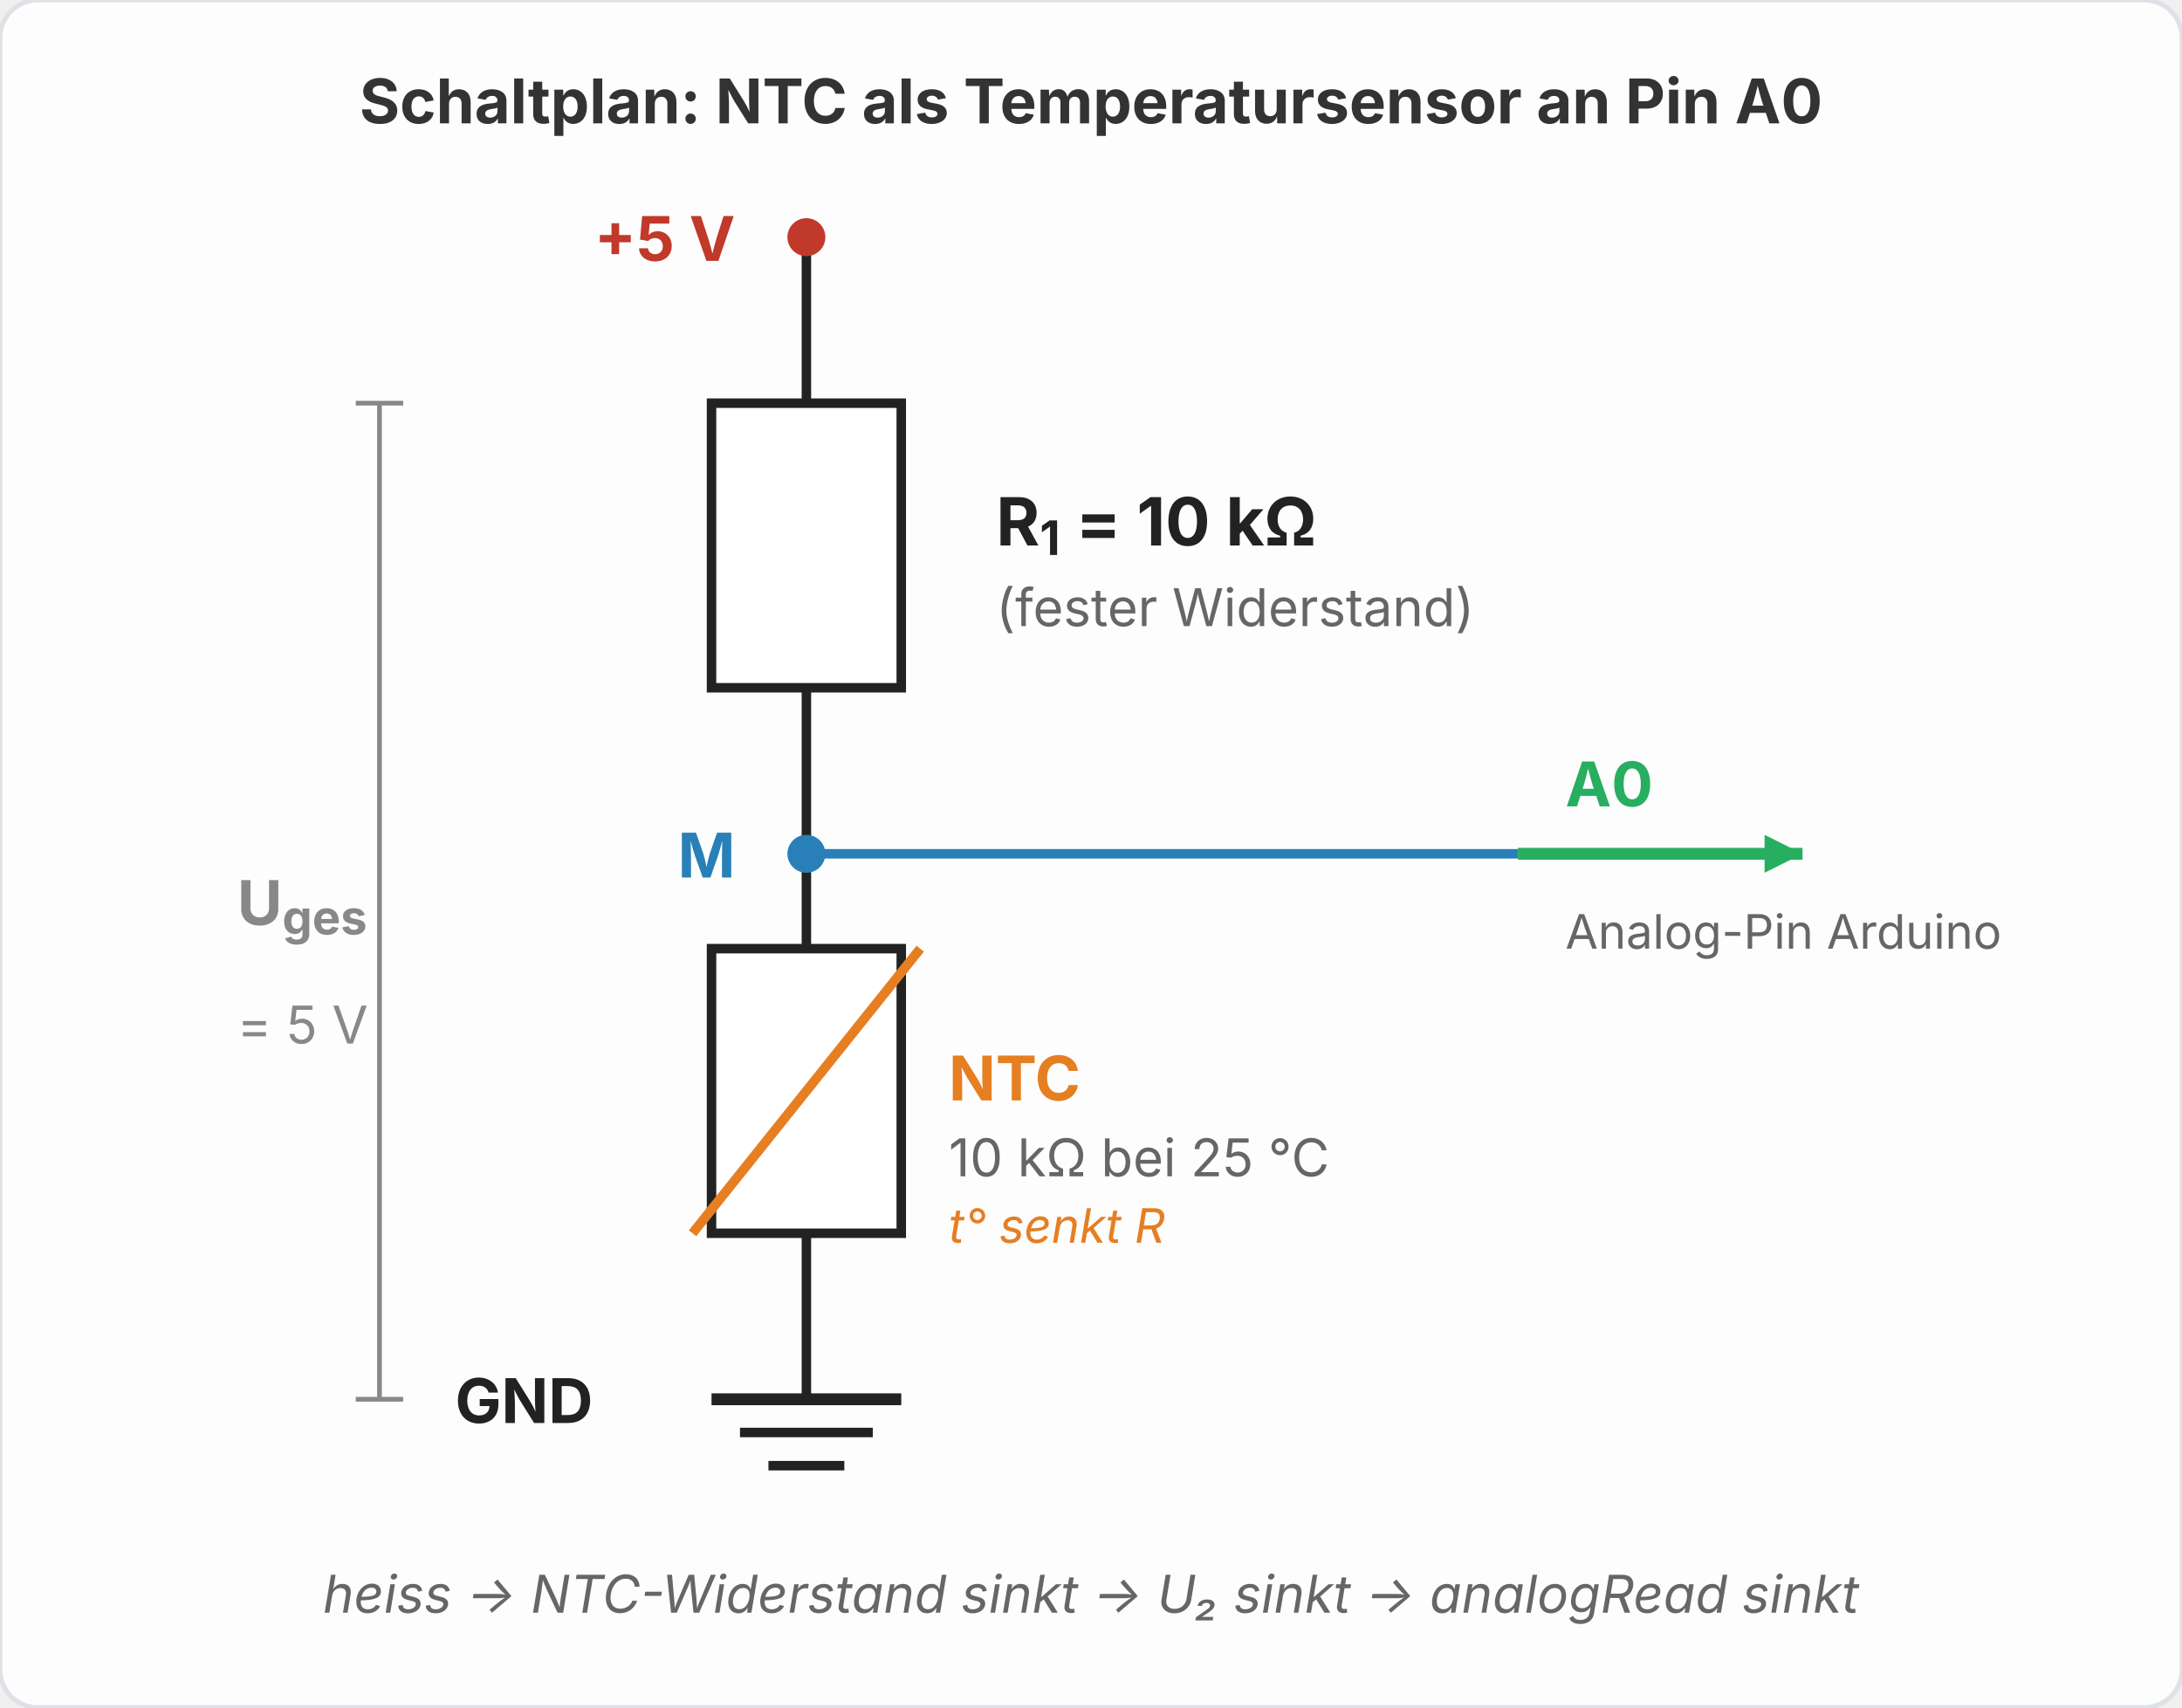
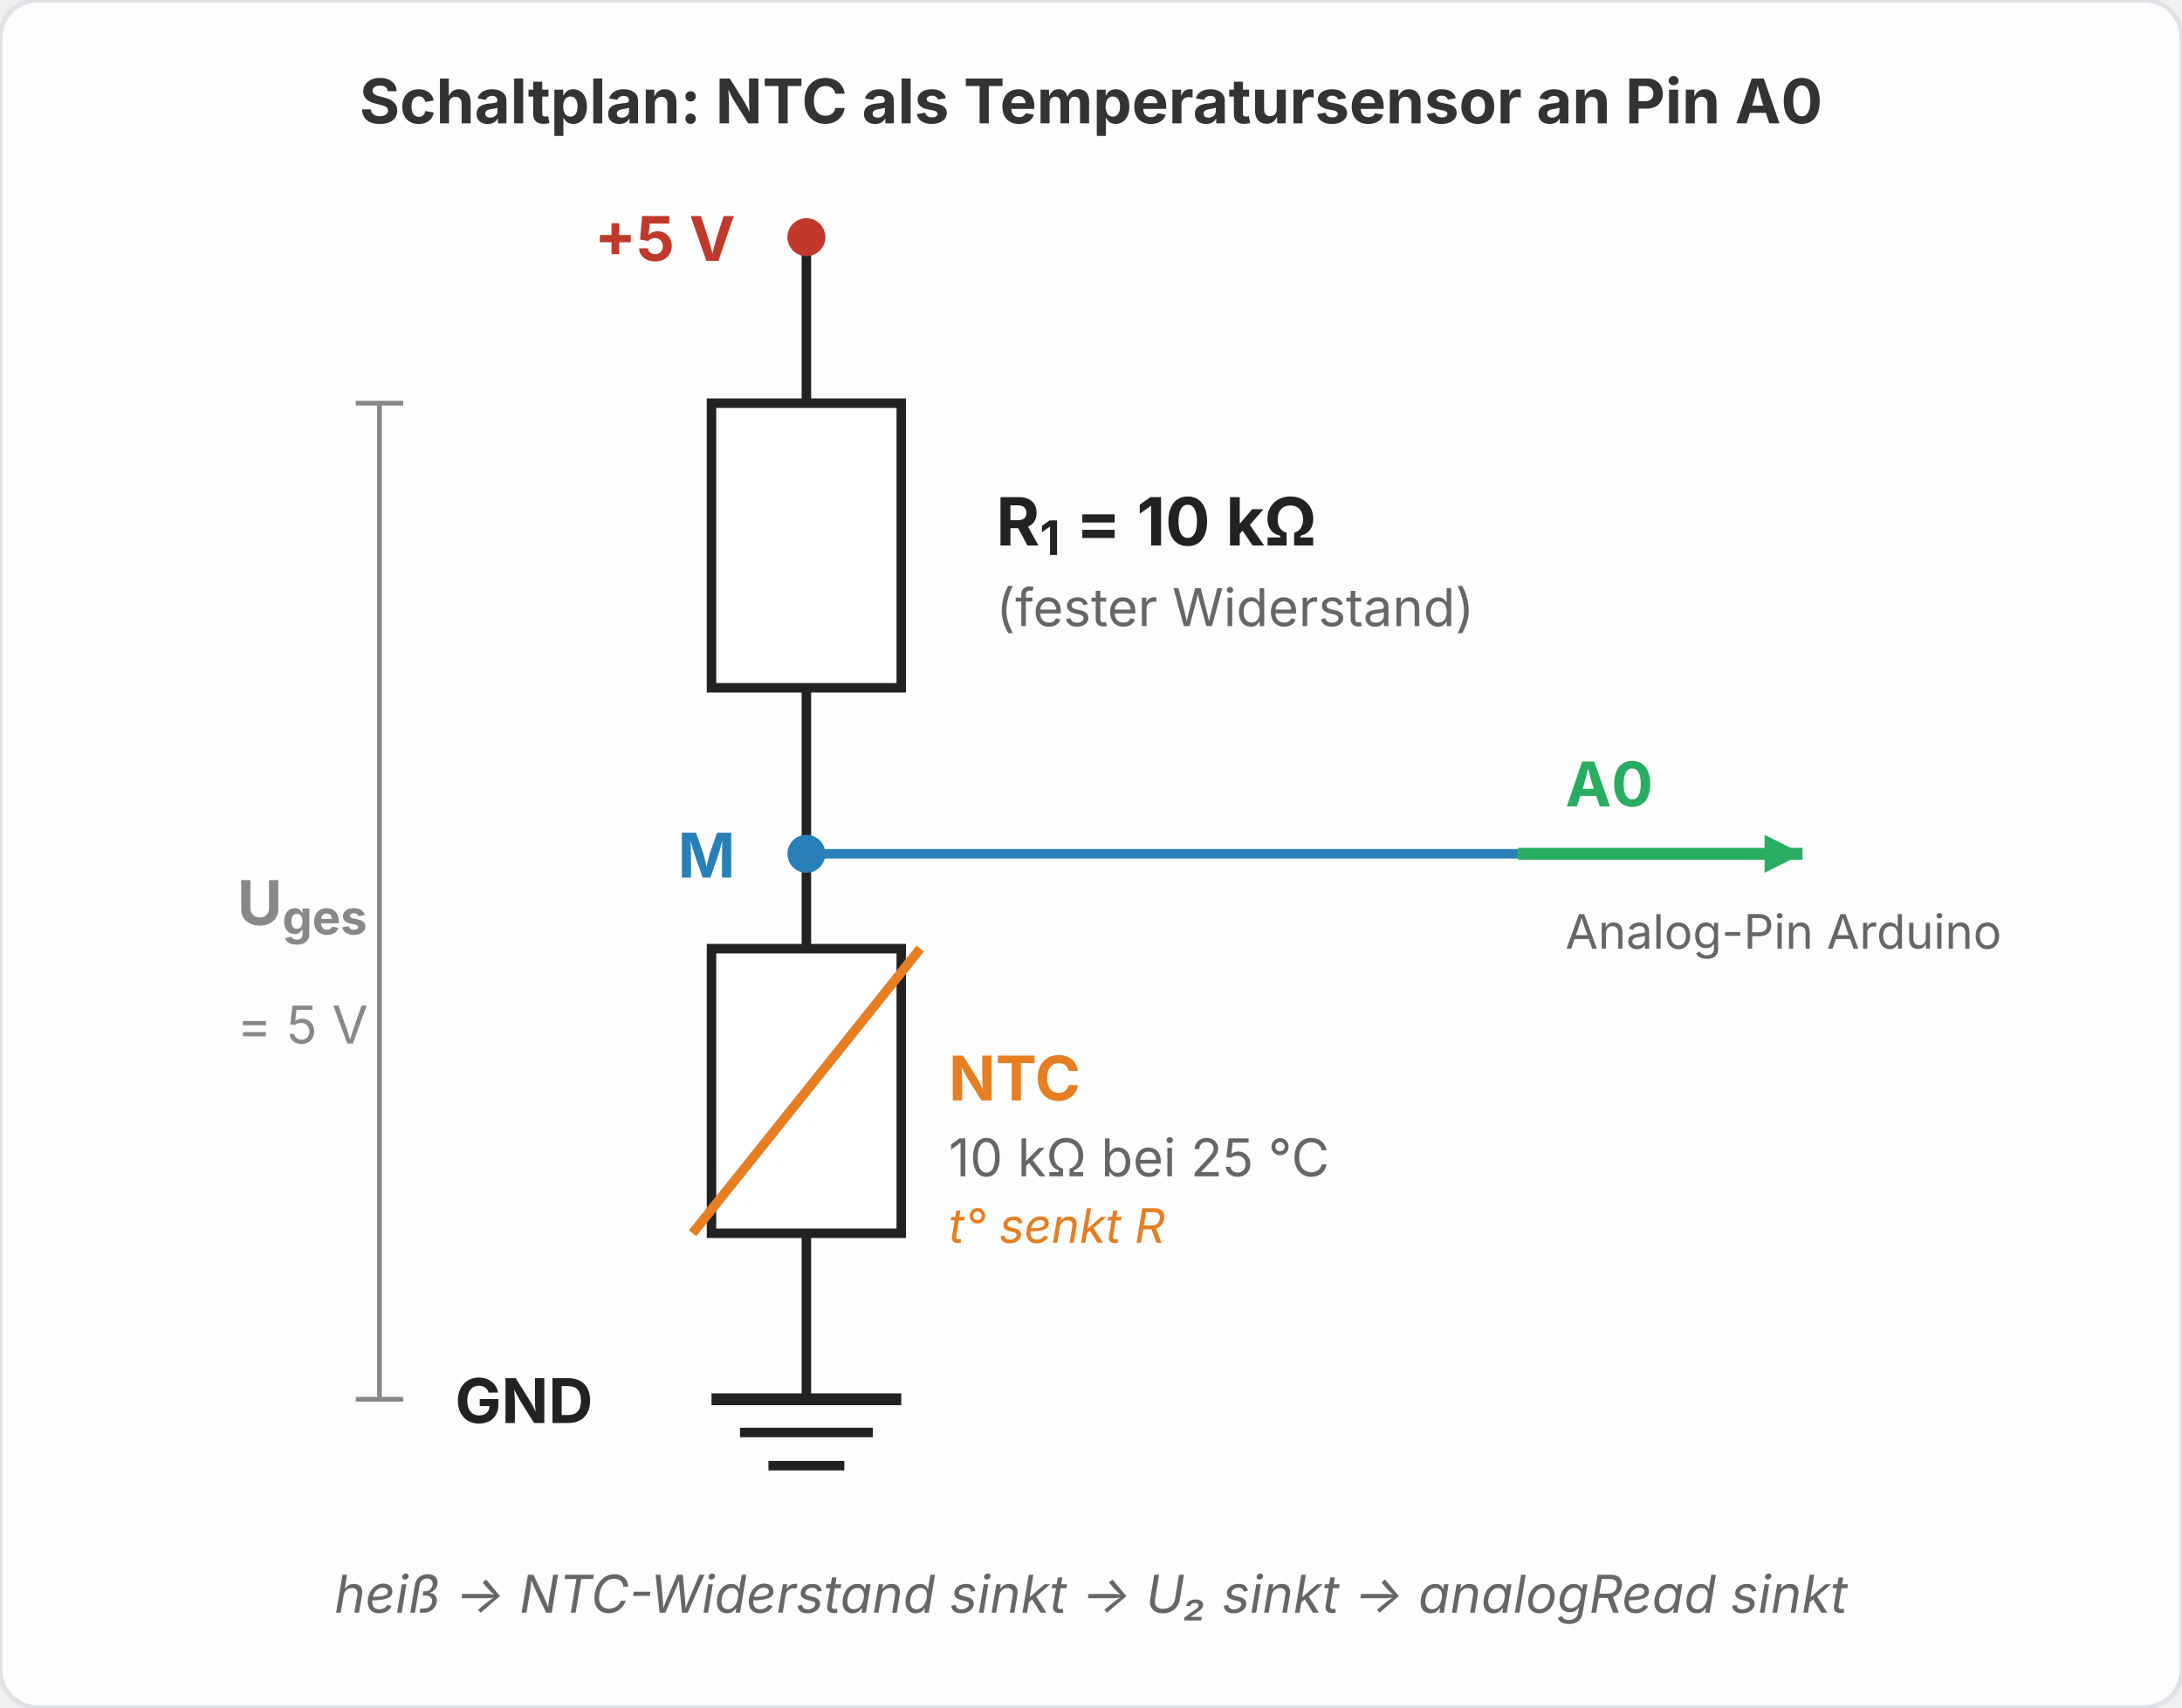
<svg xmlns="http://www.w3.org/2000/svg" viewBox="0 0 460 360" font-family="system-ui, -apple-system, sans-serif">
  <rect x="0" y="0" width="460" height="360" rx="8" fill="#fdfdfd" stroke="#dee2e6" stroke-width="1" />
  <text x="230" y="26" text-anchor="middle" font-size="13" font-weight="bold" fill="#333">Schaltplan: NTC als Temperatursensor an Pin A0</text>
  <line x1="170" y1="50" x2="170" y2="85" stroke="#222" stroke-width="2" />
  <circle cx="170" cy="50" r="4" fill="#C0392B" />
  <text x="155" y="55" text-anchor="end" font-size="13" font-weight="bold" fill="#C0392B">+5 V</text>
  <rect x="150" y="85" width="40" height="60" fill="white" stroke="#222" stroke-width="2" />
  <text x="210" y="115" font-size="14" font-weight="bold" fill="#222">R<tspan font-size="10" baseline-shift="sub">1</tspan> = 10 kΩ</text>
  <text x="210" y="132" font-size="11" fill="#666">(fester Widerstand)</text>
  <line x1="170" y1="145" x2="170" y2="200" stroke="#222" stroke-width="2" />
  <circle cx="170" cy="180" r="4" fill="#2980B9" />
  <text x="155" y="185" text-anchor="end" font-size="13" font-weight="bold" fill="#2980B9">M</text>
  <line x1="170" y1="180" x2="320" y2="180" stroke="#2980B9" stroke-width="2" />
  <line x1="320" y1="180" x2="380" y2="180" stroke="#27AE60" stroke-width="2.5" />
  <polygon points="380,180 372,176 372,184" fill="#27AE60" />
  <text x="330" y="170" font-size="13" font-weight="bold" fill="#27AE60">A0</text>
  <text x="330" y="200" font-size="10" fill="#666">Analog-Pin Arduino</text>
  <rect x="150" y="200" width="40" height="60" fill="white" stroke="#222" stroke-width="2" />
  <line x1="146" y1="260" x2="194" y2="200" stroke="#E67E22" stroke-width="2" />
  <text x="200" y="232" font-size="13" font-weight="bold" fill="#E67E22">NTC</text>
  <text x="200" y="248" font-size="11" fill="#666">10 kΩ bei 25 ℃</text>
  <text x="200" y="262" font-size="10" font-style="italic" fill="#E67E22">t° senkt R</text>
  <line x1="170" y1="260" x2="170" y2="295" stroke="#222" stroke-width="2" />
  <line x1="150" y1="295" x2="190" y2="295" stroke="#222" stroke-width="2.5" />
  <line x1="156" y1="302" x2="184" y2="302" stroke="#222" stroke-width="2" />
  <line x1="162" y1="309" x2="178" y2="309" stroke="#222" stroke-width="2" />
  <text x="125" y="300" text-anchor="end" font-size="13" font-weight="bold" fill="#222">GND</text>
  <line x1="80" y1="85" x2="80" y2="295" stroke="#888" stroke-width="1" />
  <line x1="75" y1="85" x2="85" y2="85" stroke="#888" stroke-width="1" />
  <line x1="75" y1="295" x2="85" y2="295" stroke="#888" stroke-width="1" />
  <text x="50" y="195" font-size="13" font-weight="bold" fill="#888">U<tspan font-size="10" baseline-shift="sub">ges</tspan>
  </text>
  <text x="50" y="220" font-size="11" fill="#888">= 5 V</text>
-   <text x="230" y="340" text-anchor="middle" font-size="11" fill="#666" font-style="italic">heiss → NTC-Widerstand sinkt → U₂ sinkt → analogRead sinkt</text>
+   <text x="230" y="340" text-anchor="middle" font-size="11" fill="#666" font-style="italic">heiß → NTC-Widerstand sinkt → U₂ sinkt → analogRead sinkt</text>
</svg>
